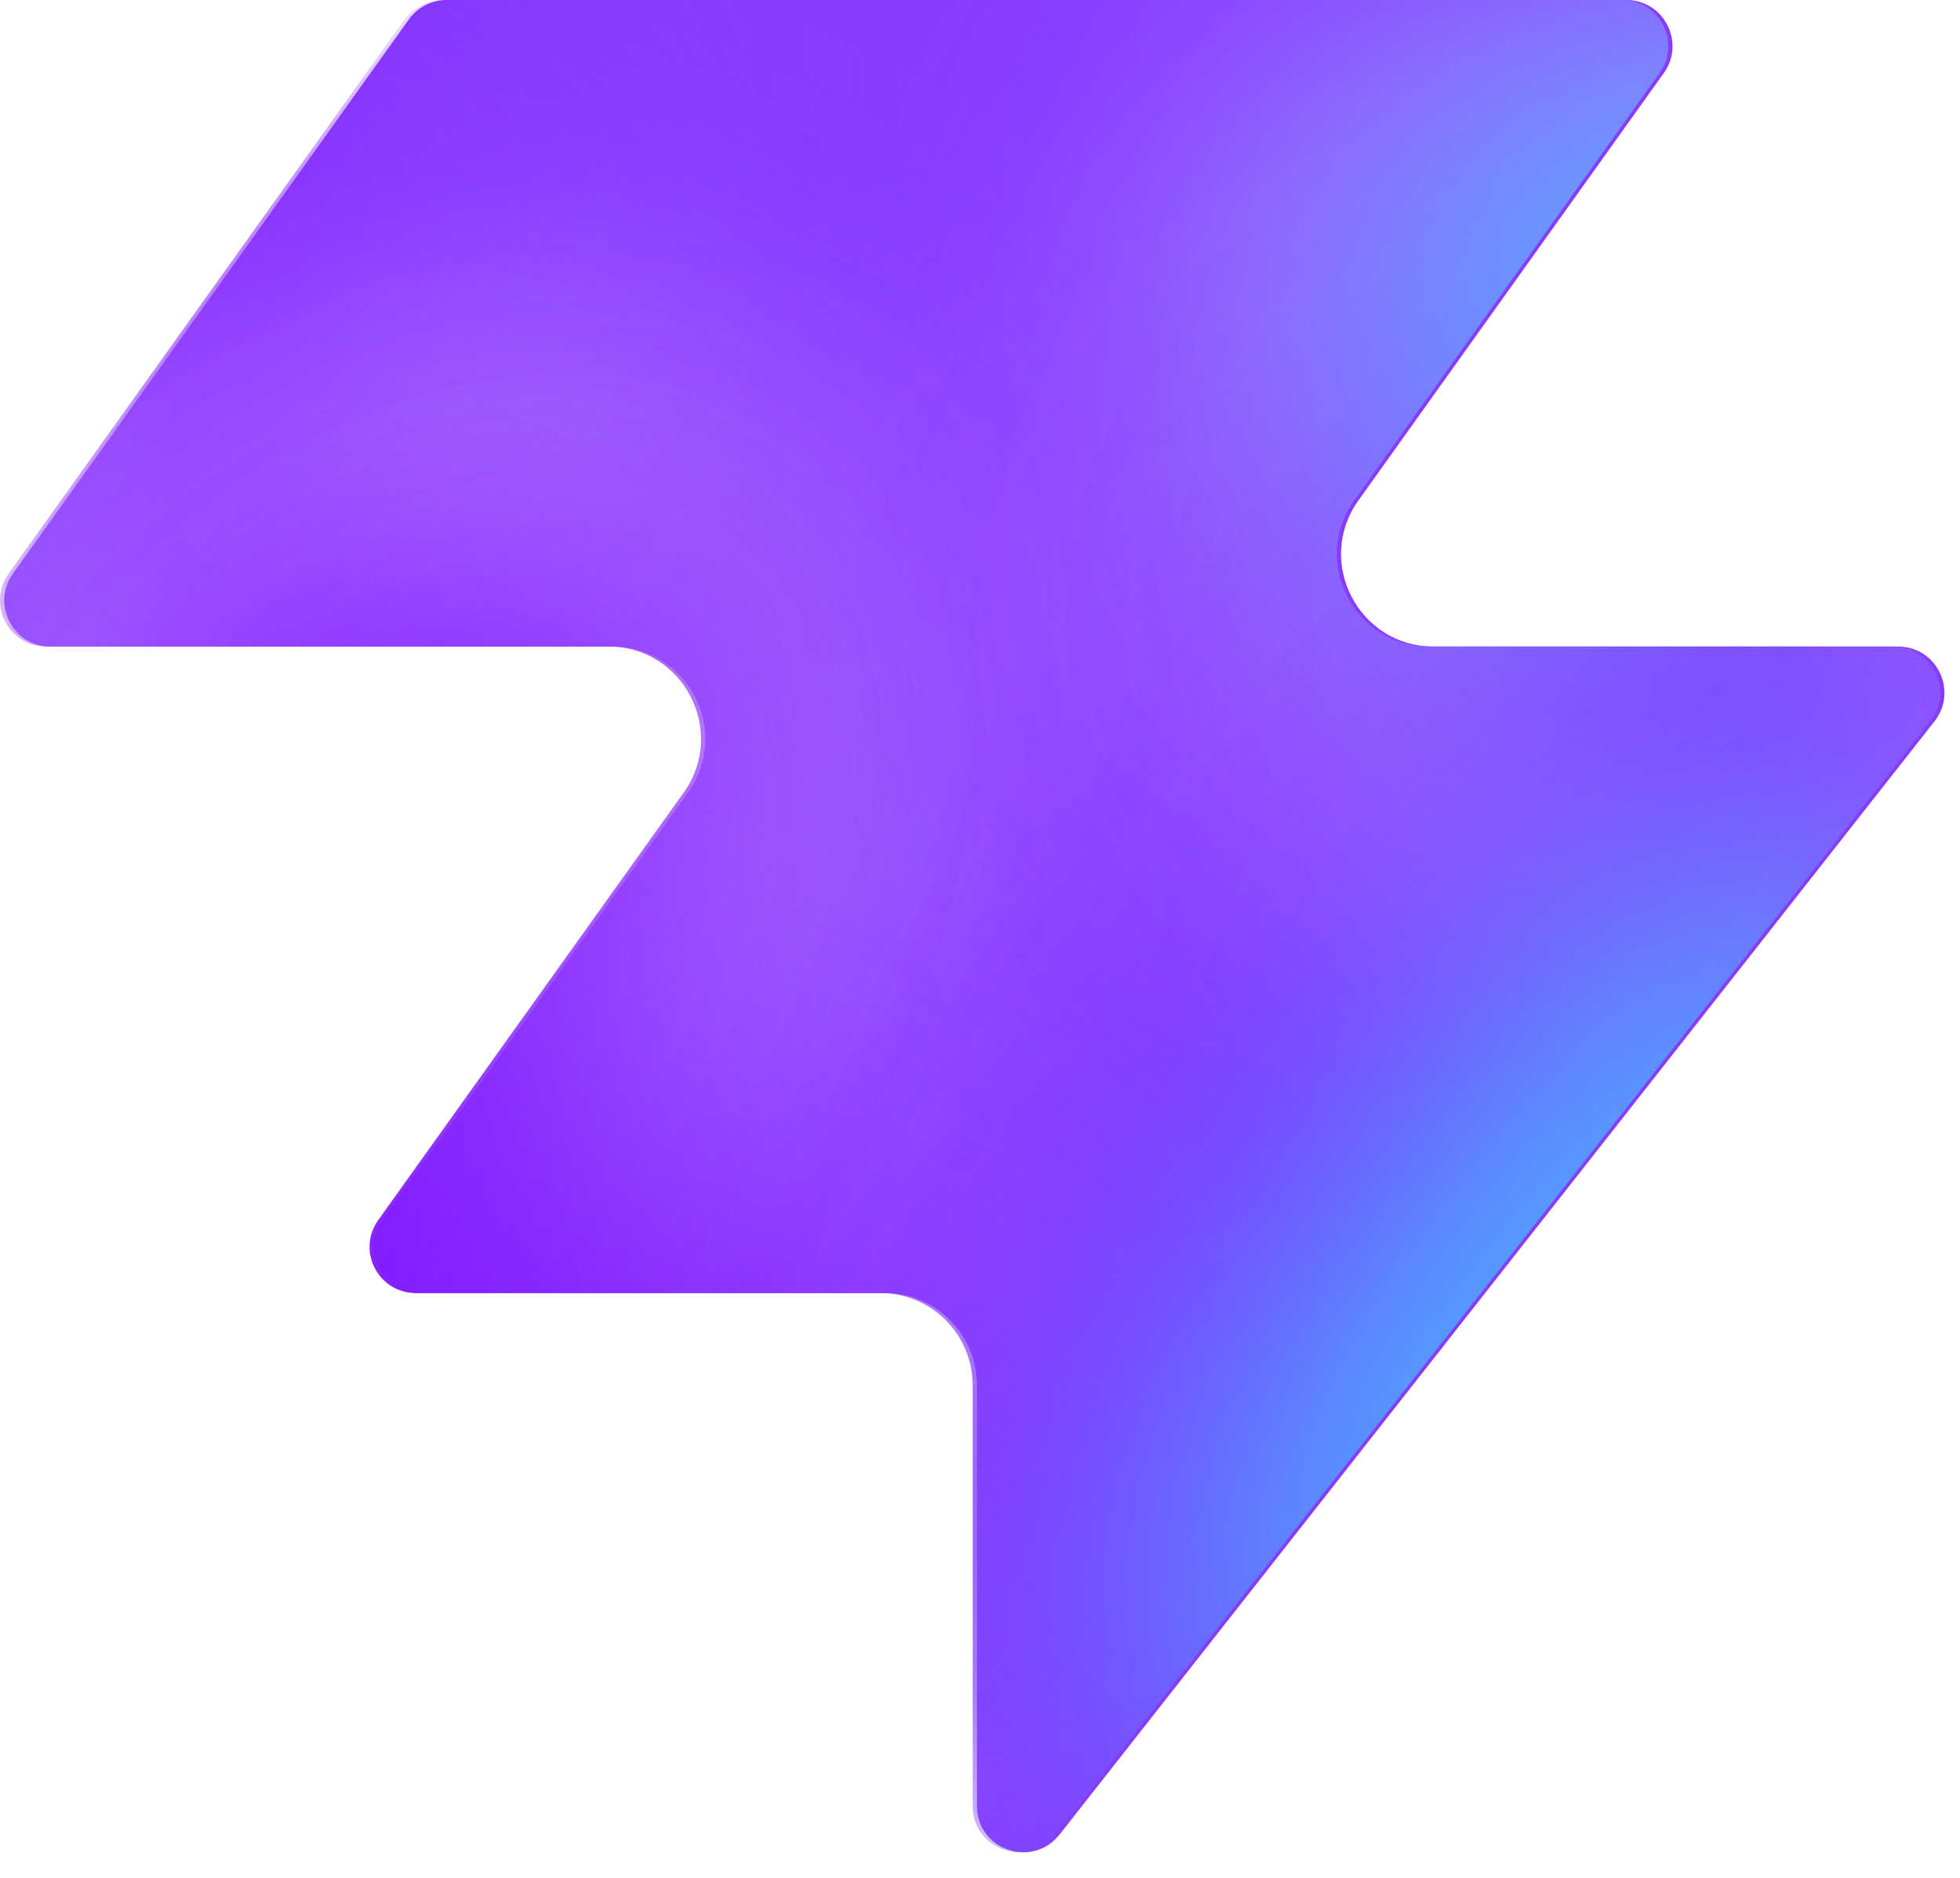
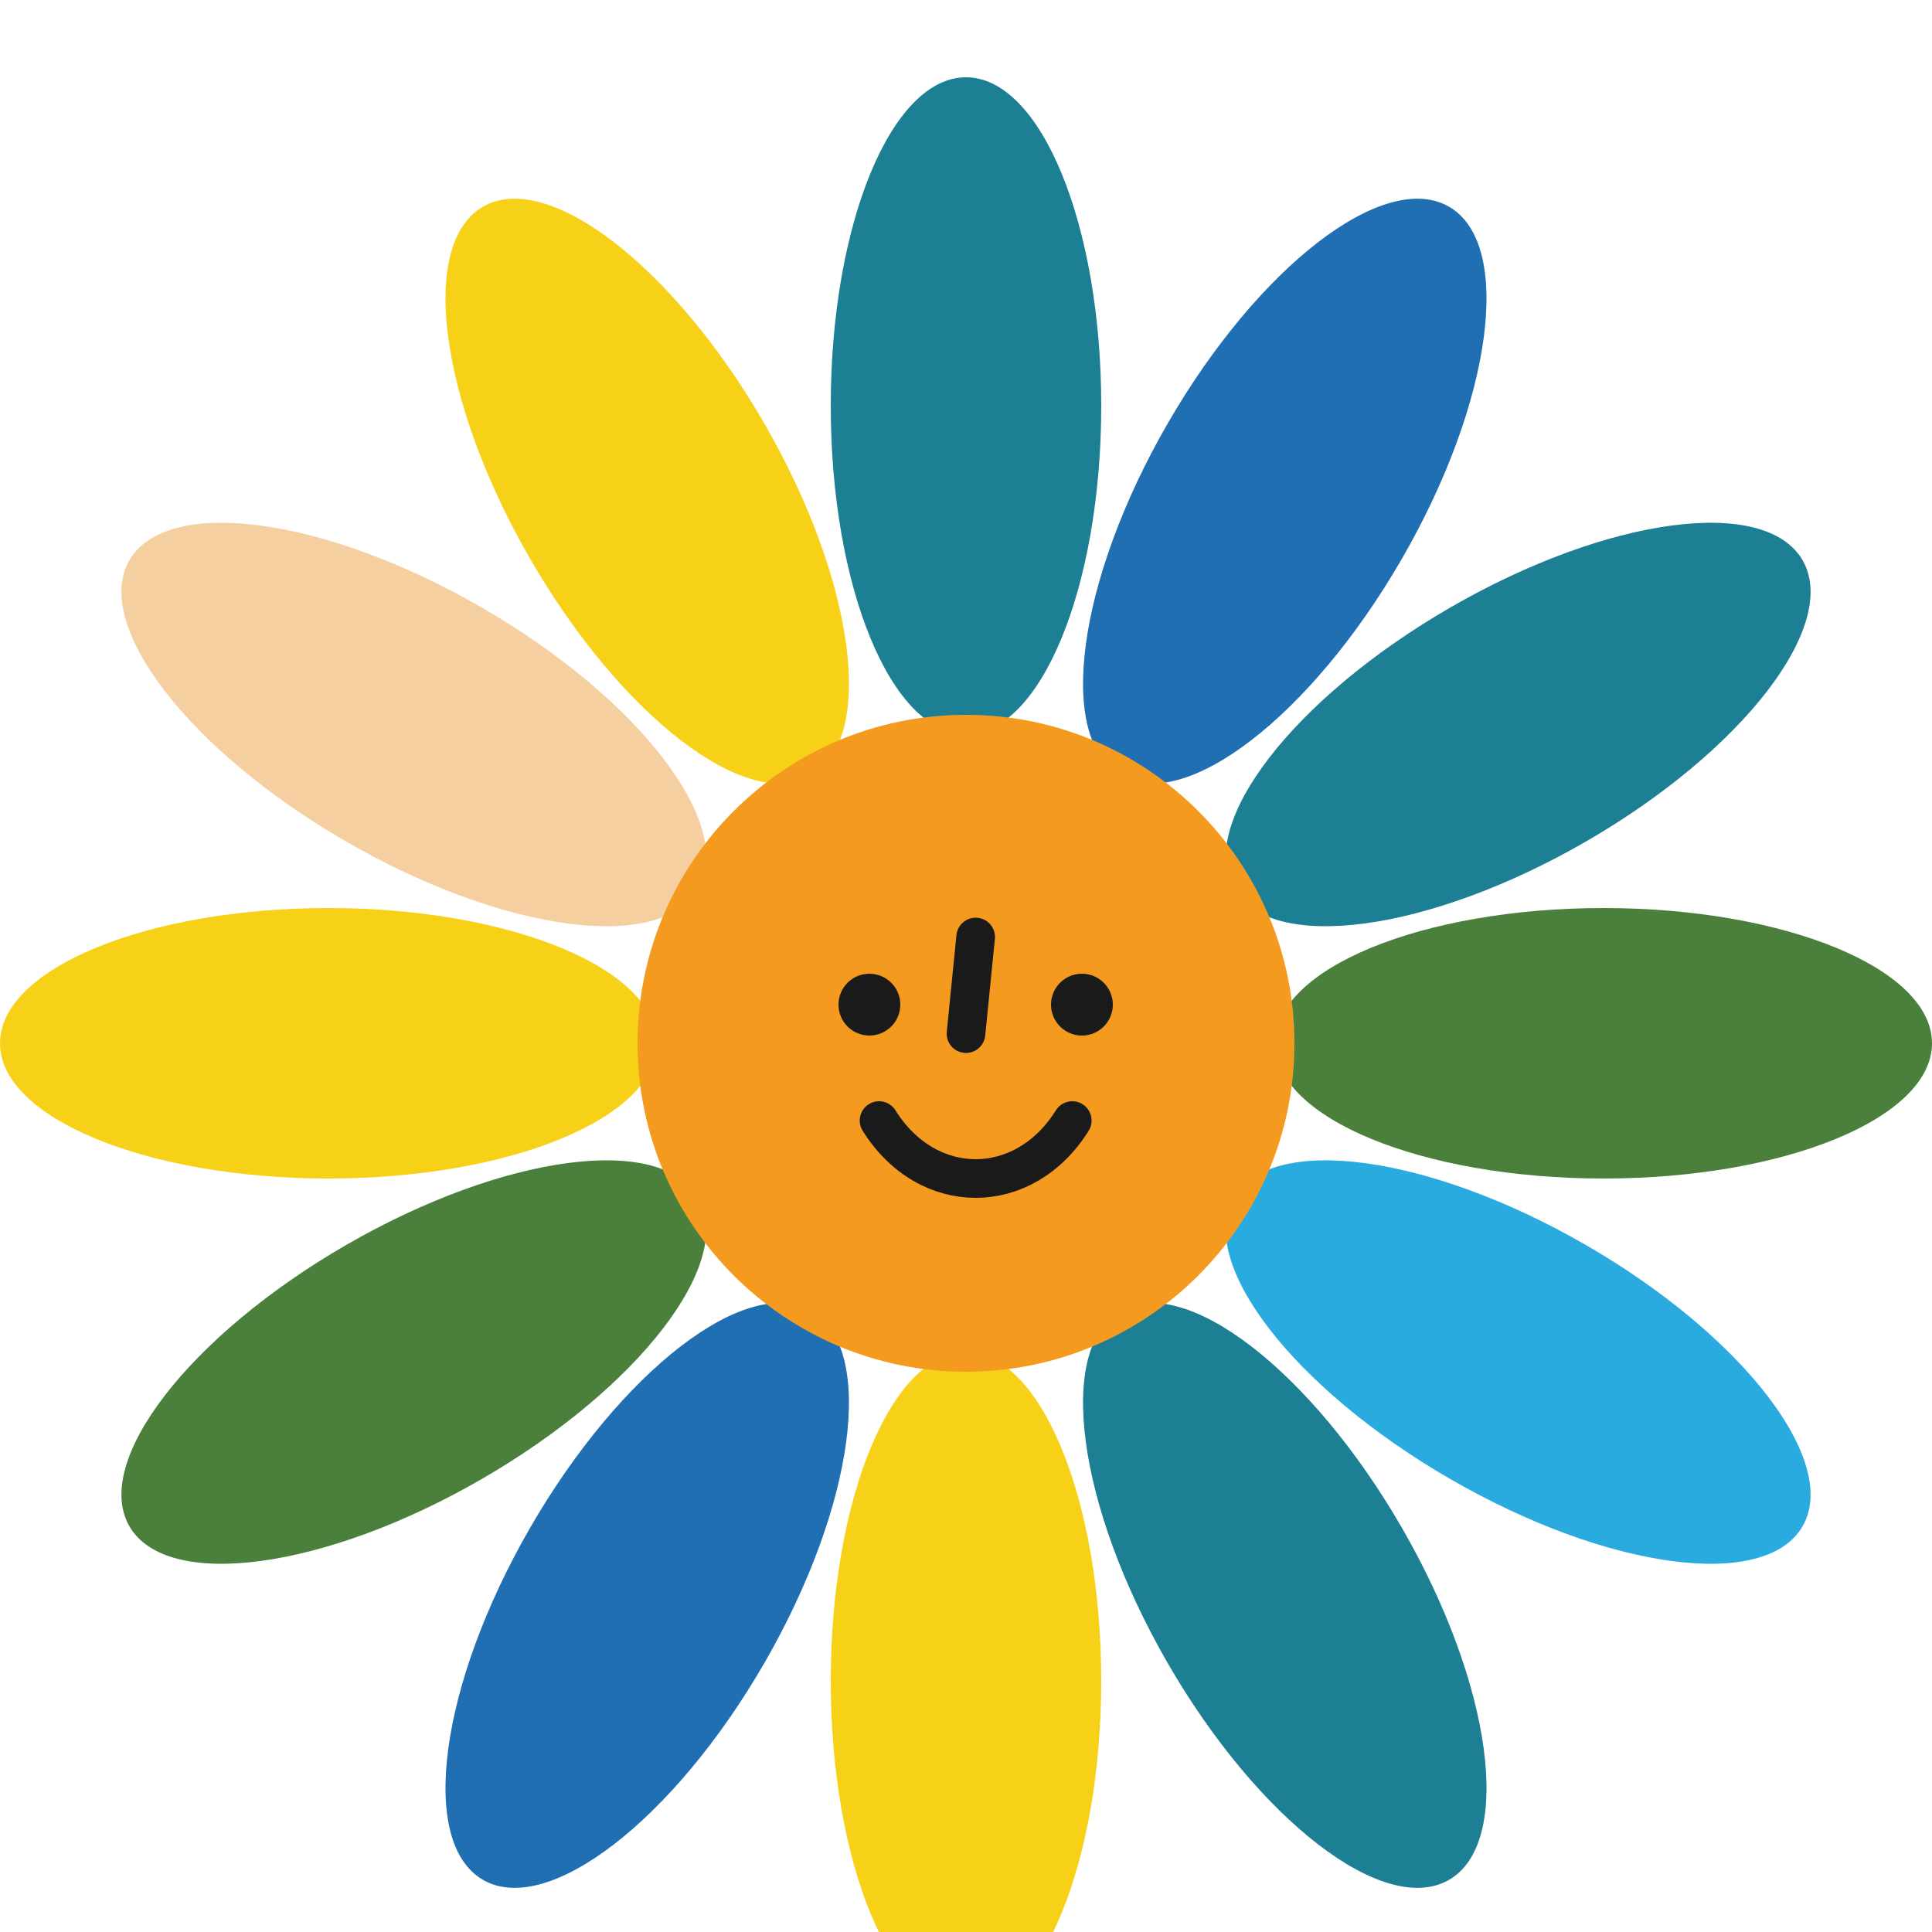
- <svg xmlns="http://www.w3.org/2000/svg" width="48" height="46" fill="none" viewBox="0 0 48 46">
-   <path fill="#863bff" d="M25.946 44.938c-.664.845-2.021.375-2.021-.698V33.937a2.26 2.26 0 0 0-2.262-2.262H10.287c-.92 0-1.456-1.04-.92-1.788l7.48-10.471c1.07-1.497 0-3.578-1.842-3.578H1.237c-.92 0-1.456-1.04-.92-1.788L10.013.474c.214-.297.556-.474.92-.474h28.894c.92 0 1.456 1.04.92 1.788l-7.48 10.471c-1.07 1.498 0 3.579 1.842 3.579h11.377c.943 0 1.473 1.088.89 1.83L25.947 44.94z" style="fill:#863bff;fill:color(display-p3 .525 .23 1);fill-opacity:1" />
-   <mask id="a" width="48" height="46" x="0" y="0" maskUnits="userSpaceOnUse" style="mask-type:alpha">
-     <path fill="#000" d="M25.842 44.938c-.664.844-2.021.375-2.021-.698V33.937a2.26 2.26 0 0 0-2.262-2.262H10.183c-.92 0-1.456-1.04-.92-1.788l7.48-10.471c1.07-1.498 0-3.579-1.842-3.579H1.133c-.92 0-1.456-1.04-.92-1.787L9.91.473c.214-.297.556-.474.92-.474h28.894c.92 0 1.456 1.04.92 1.788l-7.48 10.471c-1.07 1.498 0 3.578 1.842 3.578h11.377c.943 0 1.473 1.088.89 1.832L25.843 44.94z" style="fill:#000;fill-opacity:1" />
-   </mask>
-   <g mask="url(#a)">
-     <g filter="url(#b)">
-       <ellipse cx="5.508" cy="14.704" fill="#ede6ff" rx="5.508" ry="14.704" style="fill:#ede6ff;fill:color(display-p3 .927 .903 1);fill-opacity:1" transform="matrix(.00324 1 1 -.00324 -4.47 31.516)" />
-     </g>
-     <g filter="url(#c)">
-       <ellipse cx="10.399" cy="29.851" fill="#ede6ff" rx="10.399" ry="29.851" style="fill:#ede6ff;fill:color(display-p3 .927 .903 1);fill-opacity:1" transform="matrix(.00324 1 1 -.00324 -39.328 7.883)" />
-     </g>
-     <g filter="url(#d)">
-       <ellipse cx="5.508" cy="30.487" fill="#7e14ff" rx="5.508" ry="30.487" style="fill:#7e14ff;fill:color(display-p3 .492 .077 1);fill-opacity:1" transform="rotate(89.814 -25.913 -14.639)scale(1 -1)" />
-     </g>
-     <g filter="url(#e)">
-       <ellipse cx="5.508" cy="30.599" fill="#7e14ff" rx="5.508" ry="30.599" style="fill:#7e14ff;fill:color(display-p3 .492 .077 1);fill-opacity:1" transform="rotate(89.814 -32.644 -3.334)scale(1 -1)" />
-     </g>
-     <g filter="url(#f)">
-       <ellipse cx="5.508" cy="30.599" fill="#7e14ff" rx="5.508" ry="30.599" style="fill:#7e14ff;fill:color(display-p3 .492 .077 1);fill-opacity:1" transform="matrix(.00324 1 1 -.00324 -34.34 30.47)" />
-     </g>
-     <g filter="url(#g)">
-       <ellipse cx="14.072" cy="22.078" fill="#ede6ff" rx="14.072" ry="22.078" style="fill:#ede6ff;fill:color(display-p3 .927 .903 1);fill-opacity:1" transform="rotate(93.35 24.506 48.493)scale(-1 1)" />
-     </g>
-     <g filter="url(#h)">
-       <ellipse cx="3.47" cy="21.501" fill="#7e14ff" rx="3.47" ry="21.501" style="fill:#7e14ff;fill:color(display-p3 .492 .077 1);fill-opacity:1" transform="rotate(89.009 28.708 47.59)scale(-1 1)" />
-     </g>
-     <g filter="url(#i)">
-       <ellipse cx="3.47" cy="21.501" fill="#7e14ff" rx="3.47" ry="21.501" style="fill:#7e14ff;fill:color(display-p3 .492 .077 1);fill-opacity:1" transform="rotate(89.009 28.708 47.59)scale(-1 1)" />
-     </g>
-     <g filter="url(#j)">
-       <ellipse cx=".387" cy="8.972" fill="#7e14ff" rx="4.407" ry="29.108" style="fill:#7e14ff;fill:color(display-p3 .492 .077 1);fill-opacity:1" transform="rotate(39.51 .387 8.972)" />
-     </g>
-     <g filter="url(#k)">
-       <ellipse cx="47.523" cy="-6.092" fill="#7e14ff" rx="4.407" ry="29.108" style="fill:#7e14ff;fill:color(display-p3 .492 .077 1);fill-opacity:1" transform="rotate(37.892 47.523 -6.092)" />
-     </g>
-     <g filter="url(#l)">
-       <ellipse cx="41.412" cy="6.333" fill="#47bfff" rx="5.971" ry="9.665" style="fill:#47bfff;fill:color(display-p3 .28 .748 1);fill-opacity:1" transform="rotate(37.892 41.412 6.333)" />
-     </g>
-     <g filter="url(#m)">
-       <ellipse cx="-1.879" cy="38.332" fill="#7e14ff" rx="4.407" ry="29.108" style="fill:#7e14ff;fill:color(display-p3 .492 .077 1);fill-opacity:1" transform="rotate(37.892 -1.88 38.332)" />
-     </g>
-     <g filter="url(#n)">
-       <ellipse cx="-1.879" cy="38.332" fill="#7e14ff" rx="4.407" ry="29.108" style="fill:#7e14ff;fill:color(display-p3 .492 .077 1);fill-opacity:1" transform="rotate(37.892 -1.88 38.332)" />
-     </g>
-     <g filter="url(#o)">
-       <ellipse cx="35.651" cy="29.907" fill="#7e14ff" rx="4.407" ry="29.108" style="fill:#7e14ff;fill:color(display-p3 .492 .077 1);fill-opacity:1" transform="rotate(37.892 35.651 29.907)" />
-     </g>
-     <g filter="url(#p)">
-       <ellipse cx="38.418" cy="32.4" fill="#47bfff" rx="5.971" ry="15.297" style="fill:#47bfff;fill:color(display-p3 .28 .748 1);fill-opacity:1" transform="rotate(37.892 38.418 32.4)" />
-     </g>
+ <svg xmlns="http://www.w3.org/2000/svg" viewBox="0 0 100 100">
+   <g>
+     <ellipse cx="50" cy="21" rx="7" ry="17" fill="#1c7f93" transform="rotate(0 50 54)" />
+     <ellipse cx="50" cy="21" rx="7" ry="17" fill="#1f6fb2" transform="rotate(30 50 54)" />
+     <ellipse cx="50" cy="21" rx="7" ry="17" fill="#1c7f93" transform="rotate(60 50 54)" />
+     <ellipse cx="50" cy="21" rx="7" ry="17" fill="#4a7f3c" transform="rotate(90 50 54)" />
+     <ellipse cx="50" cy="21" rx="7" ry="17" fill="#29abe0" transform="rotate(120 50 54)" />
+     <ellipse cx="50" cy="21" rx="7" ry="17" fill="#1c7f93" transform="rotate(150 50 54)" />
+     <ellipse cx="50" cy="21" rx="7" ry="17" fill="#f7d117" transform="rotate(180 50 54)" />
+     <ellipse cx="50" cy="21" rx="7" ry="17" fill="#1f6fb2" transform="rotate(210 50 54)" />
+     <ellipse cx="50" cy="21" rx="7" ry="17" fill="#4a7f3c" transform="rotate(240 50 54)" />
+     <ellipse cx="50" cy="21" rx="7" ry="17" fill="#f7d117" transform="rotate(270 50 54)" />
+     <ellipse cx="50" cy="21" rx="7" ry="17" fill="#f6cfa0" transform="rotate(300 50 54)" />
+     <ellipse cx="50" cy="21" rx="7" ry="17" fill="#f7d117" transform="rotate(330 50 54)" />
  </g>
-   <defs>
-     <filter id="b" width="60.045" height="41.654" x="-19.77" y="16.149" color-interpolation-filters="sRGB" filterUnits="userSpaceOnUse">
-       <feFlood flood-opacity="0" result="BackgroundImageFix" />
-       <feBlend in="SourceGraphic" in2="BackgroundImageFix" result="shape" />
-       <feGaussianBlur result="effect1_foregroundBlur_2002_17158" stdDeviation="7.659" />
-     </filter>
-     <filter id="c" width="90.34" height="51.437" x="-54.613" y="-7.533" color-interpolation-filters="sRGB" filterUnits="userSpaceOnUse">
-       <feFlood flood-opacity="0" result="BackgroundImageFix" />
-       <feBlend in="SourceGraphic" in2="BackgroundImageFix" result="shape" />
-       <feGaussianBlur result="effect1_foregroundBlur_2002_17158" stdDeviation="7.659" />
-     </filter>
-     <filter id="d" width="79.355" height="29.4" x="-49.64" y="2.03" color-interpolation-filters="sRGB" filterUnits="userSpaceOnUse">
-       <feFlood flood-opacity="0" result="BackgroundImageFix" />
-       <feBlend in="SourceGraphic" in2="BackgroundImageFix" result="shape" />
-       <feGaussianBlur result="effect1_foregroundBlur_2002_17158" stdDeviation="4.596" />
-     </filter>
-     <filter id="e" width="79.579" height="29.4" x="-45.045" y="20.029" color-interpolation-filters="sRGB" filterUnits="userSpaceOnUse">
-       <feFlood flood-opacity="0" result="BackgroundImageFix" />
-       <feBlend in="SourceGraphic" in2="BackgroundImageFix" result="shape" />
-       <feGaussianBlur result="effect1_foregroundBlur_2002_17158" stdDeviation="4.596" />
-     </filter>
-     <filter id="f" width="79.579" height="29.4" x="-43.513" y="21.178" color-interpolation-filters="sRGB" filterUnits="userSpaceOnUse">
-       <feFlood flood-opacity="0" result="BackgroundImageFix" />
-       <feBlend in="SourceGraphic" in2="BackgroundImageFix" result="shape" />
-       <feGaussianBlur result="effect1_foregroundBlur_2002_17158" stdDeviation="4.596" />
-     </filter>
-     <filter id="g" width="74.749" height="58.852" x="15.756" y="-17.901" color-interpolation-filters="sRGB" filterUnits="userSpaceOnUse">
-       <feFlood flood-opacity="0" result="BackgroundImageFix" />
-       <feBlend in="SourceGraphic" in2="BackgroundImageFix" result="shape" />
-       <feGaussianBlur result="effect1_foregroundBlur_2002_17158" stdDeviation="7.659" />
-     </filter>
-     <filter id="h" width="61.377" height="25.362" x="23.548" y="2.284" color-interpolation-filters="sRGB" filterUnits="userSpaceOnUse">
-       <feFlood flood-opacity="0" result="BackgroundImageFix" />
-       <feBlend in="SourceGraphic" in2="BackgroundImageFix" result="shape" />
-       <feGaussianBlur result="effect1_foregroundBlur_2002_17158" stdDeviation="4.596" />
-     </filter>
-     <filter id="i" width="61.377" height="25.362" x="23.548" y="2.284" color-interpolation-filters="sRGB" filterUnits="userSpaceOnUse">
-       <feFlood flood-opacity="0" result="BackgroundImageFix" />
-       <feBlend in="SourceGraphic" in2="BackgroundImageFix" result="shape" />
-       <feGaussianBlur result="effect1_foregroundBlur_2002_17158" stdDeviation="4.596" />
-     </filter>
-     <filter id="j" width="56.045" height="63.649" x="-27.636" y="-22.853" color-interpolation-filters="sRGB" filterUnits="userSpaceOnUse">
-       <feFlood flood-opacity="0" result="BackgroundImageFix" />
-       <feBlend in="SourceGraphic" in2="BackgroundImageFix" result="shape" />
-       <feGaussianBlur result="effect1_foregroundBlur_2002_17158" stdDeviation="4.596" />
-     </filter>
-     <filter id="k" width="54.814" height="64.646" x="20.116" y="-38.415" color-interpolation-filters="sRGB" filterUnits="userSpaceOnUse">
-       <feFlood flood-opacity="0" result="BackgroundImageFix" />
-       <feBlend in="SourceGraphic" in2="BackgroundImageFix" result="shape" />
-       <feGaussianBlur result="effect1_foregroundBlur_2002_17158" stdDeviation="4.596" />
-     </filter>
-     <filter id="l" width="33.541" height="35.313" x="24.641" y="-11.323" color-interpolation-filters="sRGB" filterUnits="userSpaceOnUse">
-       <feFlood flood-opacity="0" result="BackgroundImageFix" />
-       <feBlend in="SourceGraphic" in2="BackgroundImageFix" result="shape" />
-       <feGaussianBlur result="effect1_foregroundBlur_2002_17158" stdDeviation="4.596" />
-     </filter>
-     <filter id="m" width="54.814" height="64.646" x="-29.286" y="6.009" color-interpolation-filters="sRGB" filterUnits="userSpaceOnUse">
-       <feFlood flood-opacity="0" result="BackgroundImageFix" />
-       <feBlend in="SourceGraphic" in2="BackgroundImageFix" result="shape" />
-       <feGaussianBlur result="effect1_foregroundBlur_2002_17158" stdDeviation="4.596" />
-     </filter>
-     <filter id="n" width="54.814" height="64.646" x="-29.286" y="6.009" color-interpolation-filters="sRGB" filterUnits="userSpaceOnUse">
-       <feFlood flood-opacity="0" result="BackgroundImageFix" />
-       <feBlend in="SourceGraphic" in2="BackgroundImageFix" result="shape" />
-       <feGaussianBlur result="effect1_foregroundBlur_2002_17158" stdDeviation="4.596" />
-     </filter>
-     <filter id="o" width="54.814" height="64.646" x="8.244" y="-2.416" color-interpolation-filters="sRGB" filterUnits="userSpaceOnUse">
-       <feFlood flood-opacity="0" result="BackgroundImageFix" />
-       <feBlend in="SourceGraphic" in2="BackgroundImageFix" result="shape" />
-       <feGaussianBlur result="effect1_foregroundBlur_2002_17158" stdDeviation="4.596" />
-     </filter>
-     <filter id="p" width="39.409" height="43.623" x="18.713" y="10.588" color-interpolation-filters="sRGB" filterUnits="userSpaceOnUse">
-       <feFlood flood-opacity="0" result="BackgroundImageFix" />
-       <feBlend in="SourceGraphic" in2="BackgroundImageFix" result="shape" />
-       <feGaussianBlur result="effect1_foregroundBlur_2002_17158" stdDeviation="4.596" />
-     </filter>
-   </defs>
+   <circle cx="50" cy="54" r="17" fill="#f39a1f" />
+   <circle cx="45" cy="52" r="1.6" fill="#1a1a1a" />
+   <circle cx="56" cy="52" r="1.6" fill="#1a1a1a" />
+   <path d="M45.5 58 C48 62 53 62 55.5 58" stroke="#1a1a1a" stroke-width="2" stroke-linecap="round" fill="none" />
+   <path d="M50.5 48.5 L50 53.5" stroke="#1a1a1a" stroke-width="2" stroke-linecap="round" fill="none" />
</svg>
